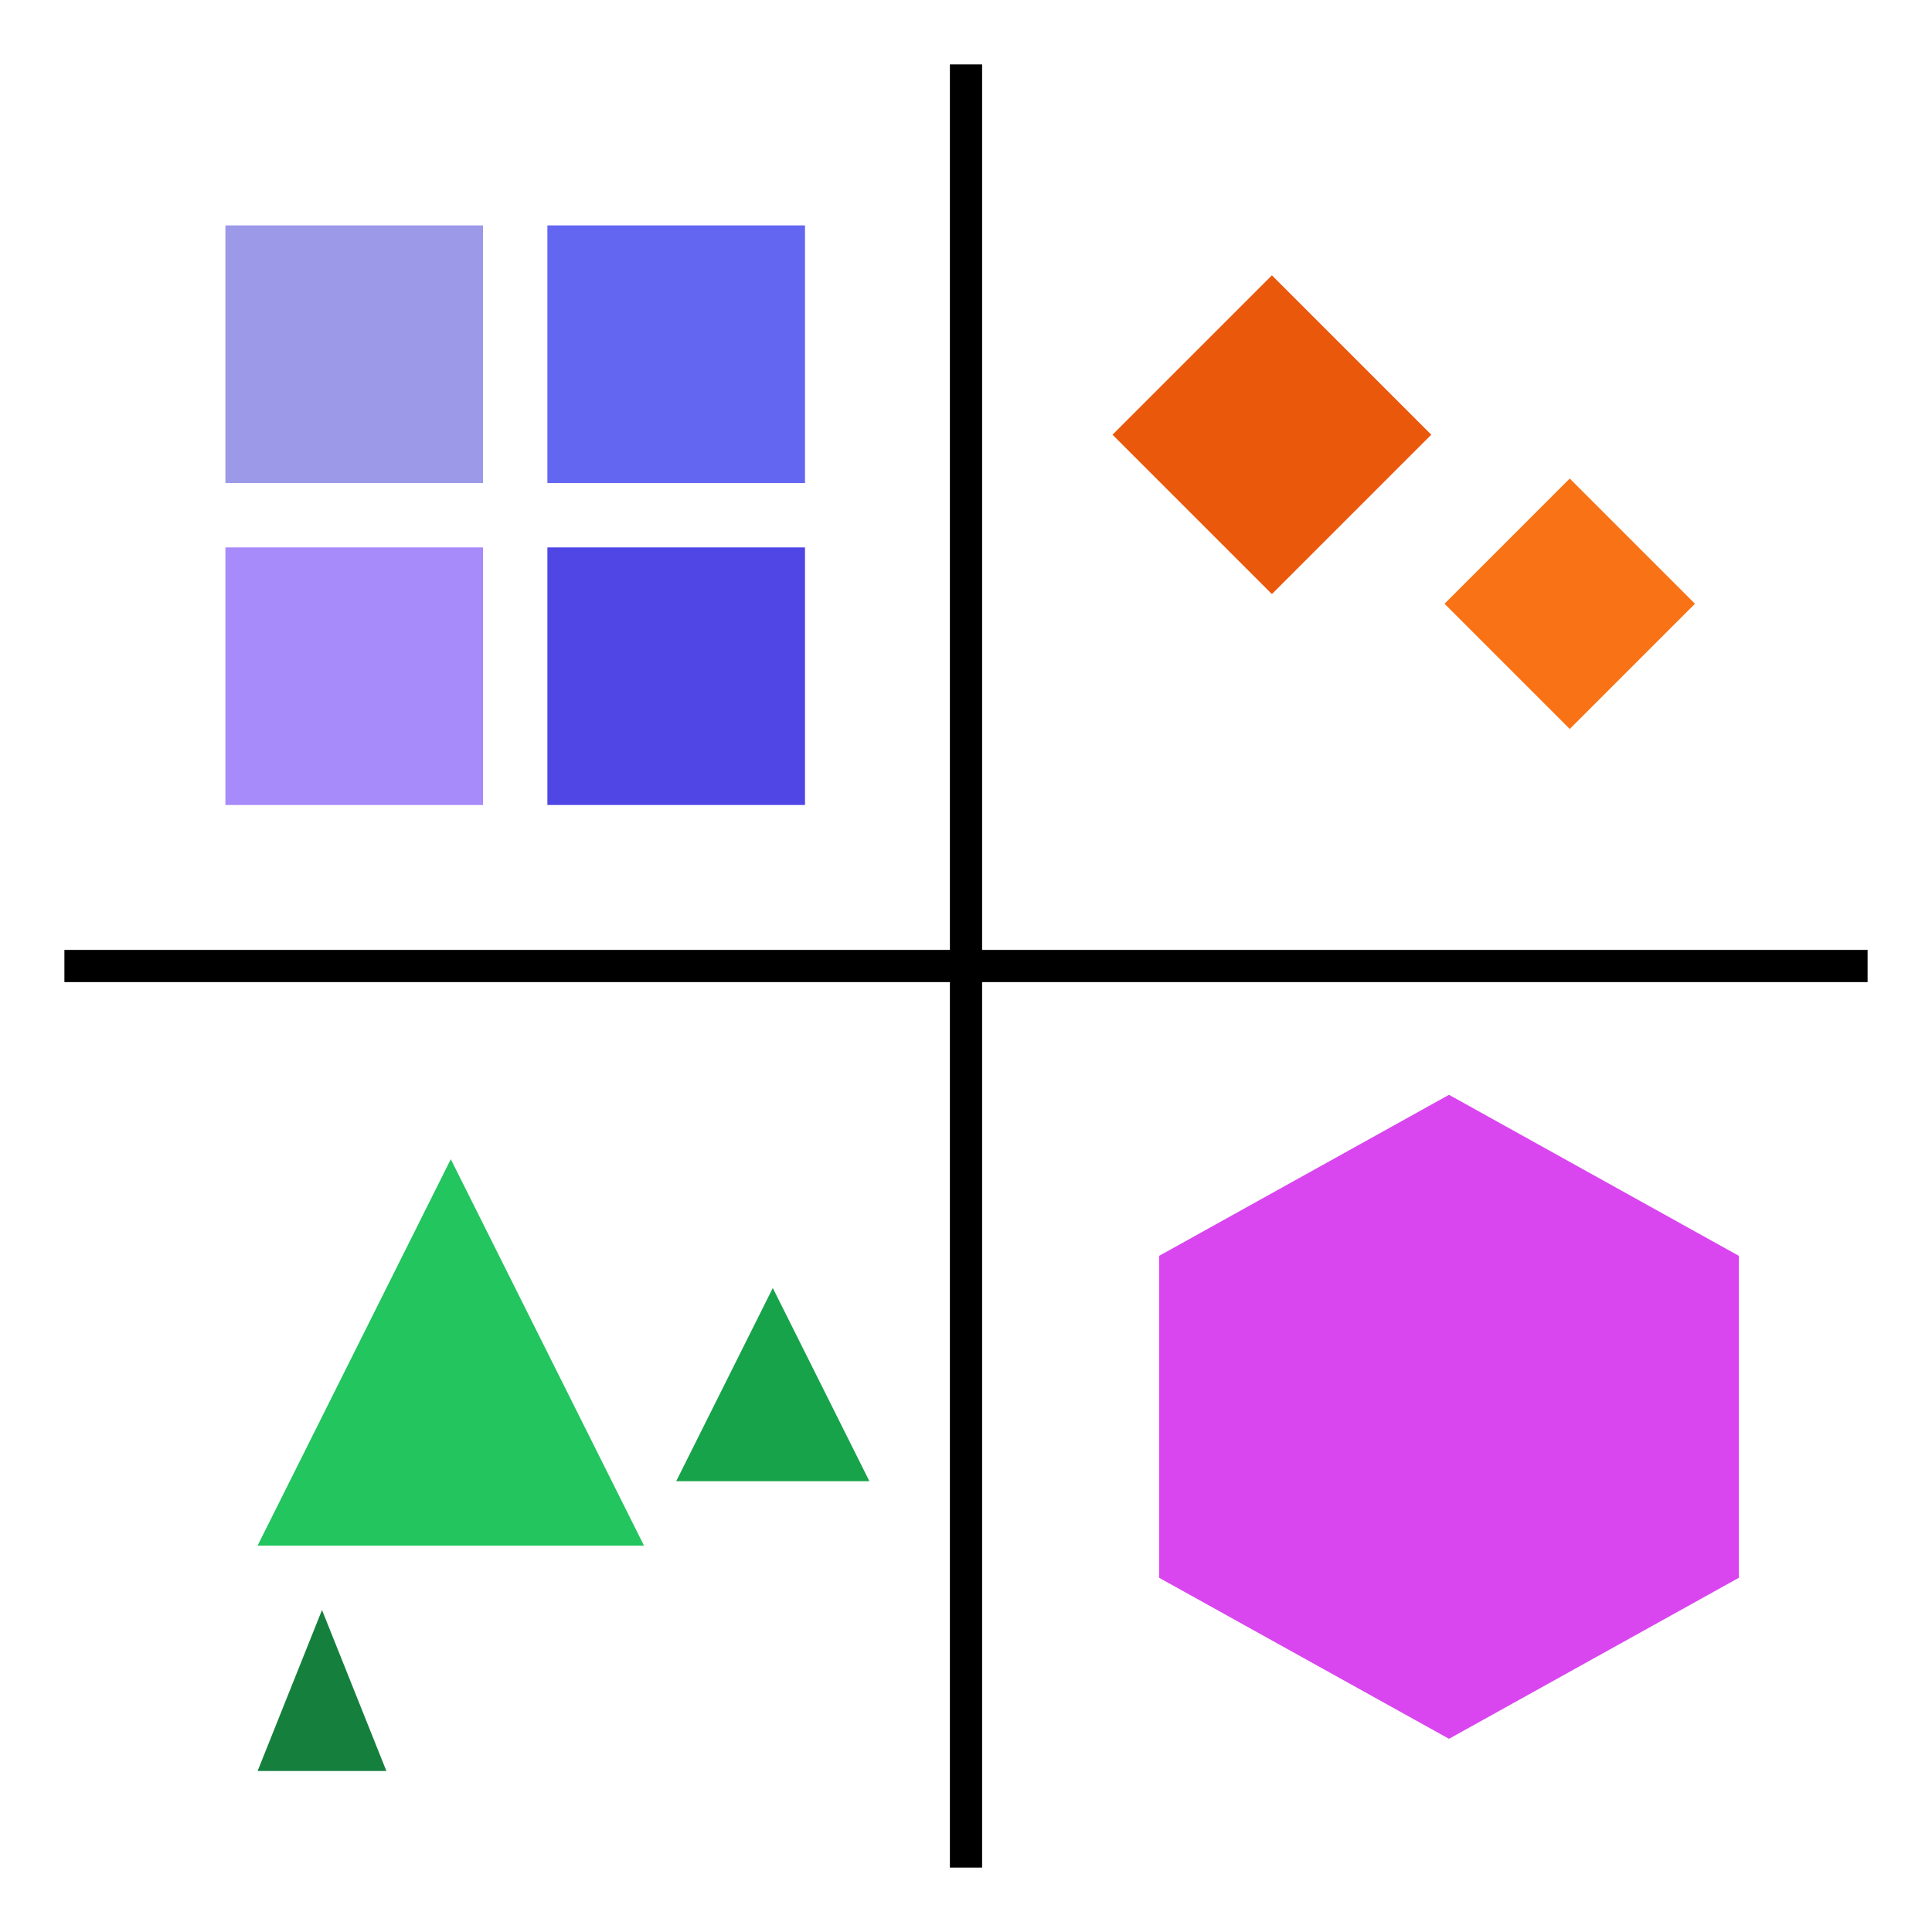
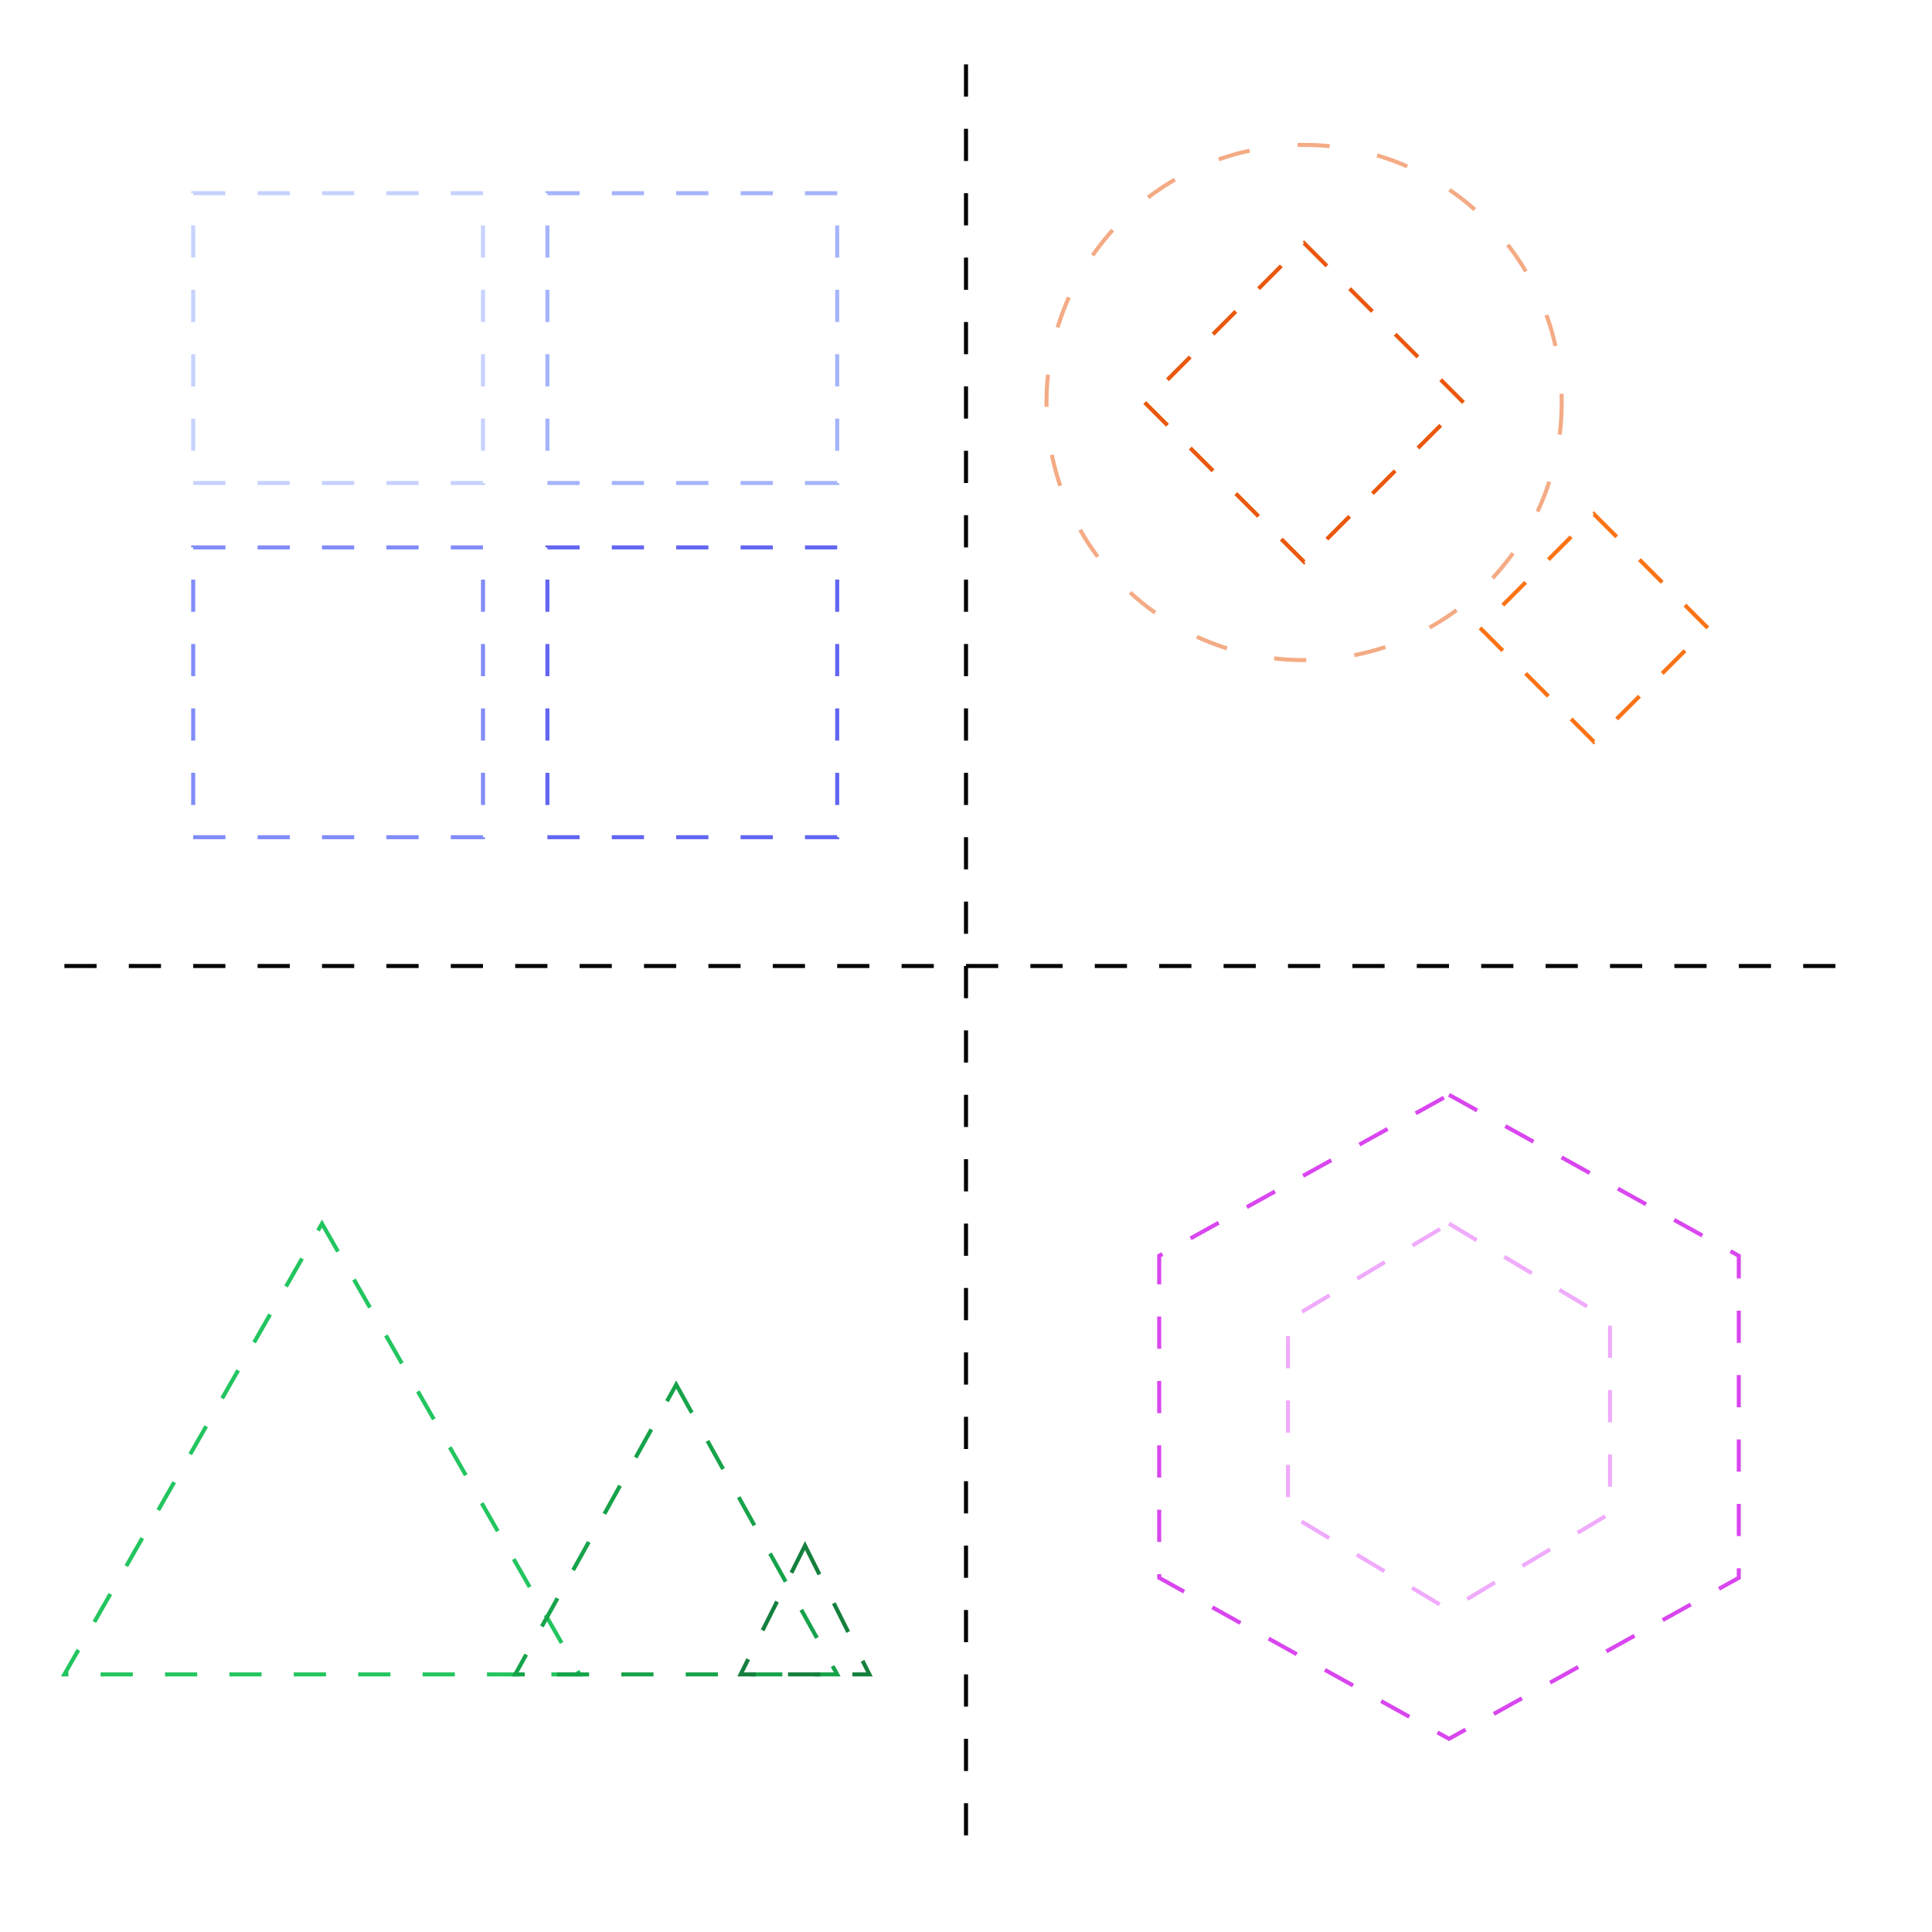
<svg xmlns="http://www.w3.org/2000/svg" viewBox="0 0 120 120" fill="none">
-   <line x1="60" y1="4" x2="60" y2="116" stroke="currentColor" stroke-width="2" />
-   <line x1="4" y1="60" x2="116" y2="60" stroke="currentColor" stroke-width="2" />
-   <rect x="14" y="14" width="16" height="16" fill="#9b99e8" />
-   <rect x="34" y="14" width="16" height="16" fill="#6366f1" />
-   <rect x="14" y="34" width="16" height="16" fill="#a78bfa" />
-   <rect x="34" y="34" width="16" height="16" fill="#4f46e5" />
-   <rect x="72" y="20" width="14" height="14" fill="#ea580c" transform="rotate(45 79 27)" />
-   <rect x="92" y="32" width="11" height="11" fill="#f97316" transform="rotate(45 97.5 37.5)" />
-   <polygon points="28,72 40,96 16,96" fill="#22c55e" />
-   <polygon points="48,80 54,92 42,92" fill="#16a34a" />
-   <polygon points="20,100 24,110 16,110" fill="#15803d" />
-   <polygon points="90,68 108,78 108,98 90,108 72,98 72,78" fill="#d946ef" />
+   <line x1="60" y1="4" x2="60" y2="116" stroke="currentColor" stroke-width="0.25" stroke-dasharray="2 2" />
+   <line x1="4" y1="60" x2="116" y2="60" stroke="currentColor" stroke-width="0.25" stroke-dasharray="2 2" />
+   <rect x="12" y="12" width="18" height="18" stroke="#c7d2fe" stroke-width="0.25" stroke-dasharray="2 2" />
+   <rect x="34" y="12" width="18" height="18" stroke="#a5b4fc" stroke-width="0.25" stroke-dasharray="2 2" />
+   <rect x="12" y="34" width="18" height="18" stroke="#818cf8" stroke-width="0.25" stroke-dasharray="2 2" />
+   <rect x="34" y="34" width="18" height="18" stroke="#6366f1" stroke-width="0.25" stroke-dasharray="2 2" />
+   <rect x="74" y="18" width="14" height="14" stroke="#ea580c" stroke-width="0.25" stroke-dasharray="2 2" transform="rotate(45 81 25)" />
+   <circle cx="81" cy="25" r="16" stroke="#ea580c" stroke-width="0.25" stroke-dasharray="2 3" opacity="0.5" />
+   <rect x="94" y="34" width="10" height="10" stroke="#f97316" stroke-width="0.25" stroke-dasharray="2 2" transform="rotate(45 99 39)" />
+   <polygon points="20,76 36,104 4,104" stroke="#22c55e" stroke-width="0.25" stroke-dasharray="2 2" />
+   <polygon points="42,86 52,104 32,104" stroke="#16a34a" stroke-width="0.25" stroke-dasharray="2 2" />
+   <polygon points="50,96 54,104 46,104" stroke="#15803d" stroke-width="0.25" stroke-dasharray="2 2" />
+   <polygon points="90,68 108,78 108,98 90,108 72,98 72,78" stroke="#d946ef" stroke-width="0.25" stroke-dasharray="2 2" />
+   <polygon points="90,76 100,82 100,94 90,100 80,94 80,82" stroke="#f0abfc" stroke-width="0.25" stroke-dasharray="2 2" />
</svg>
